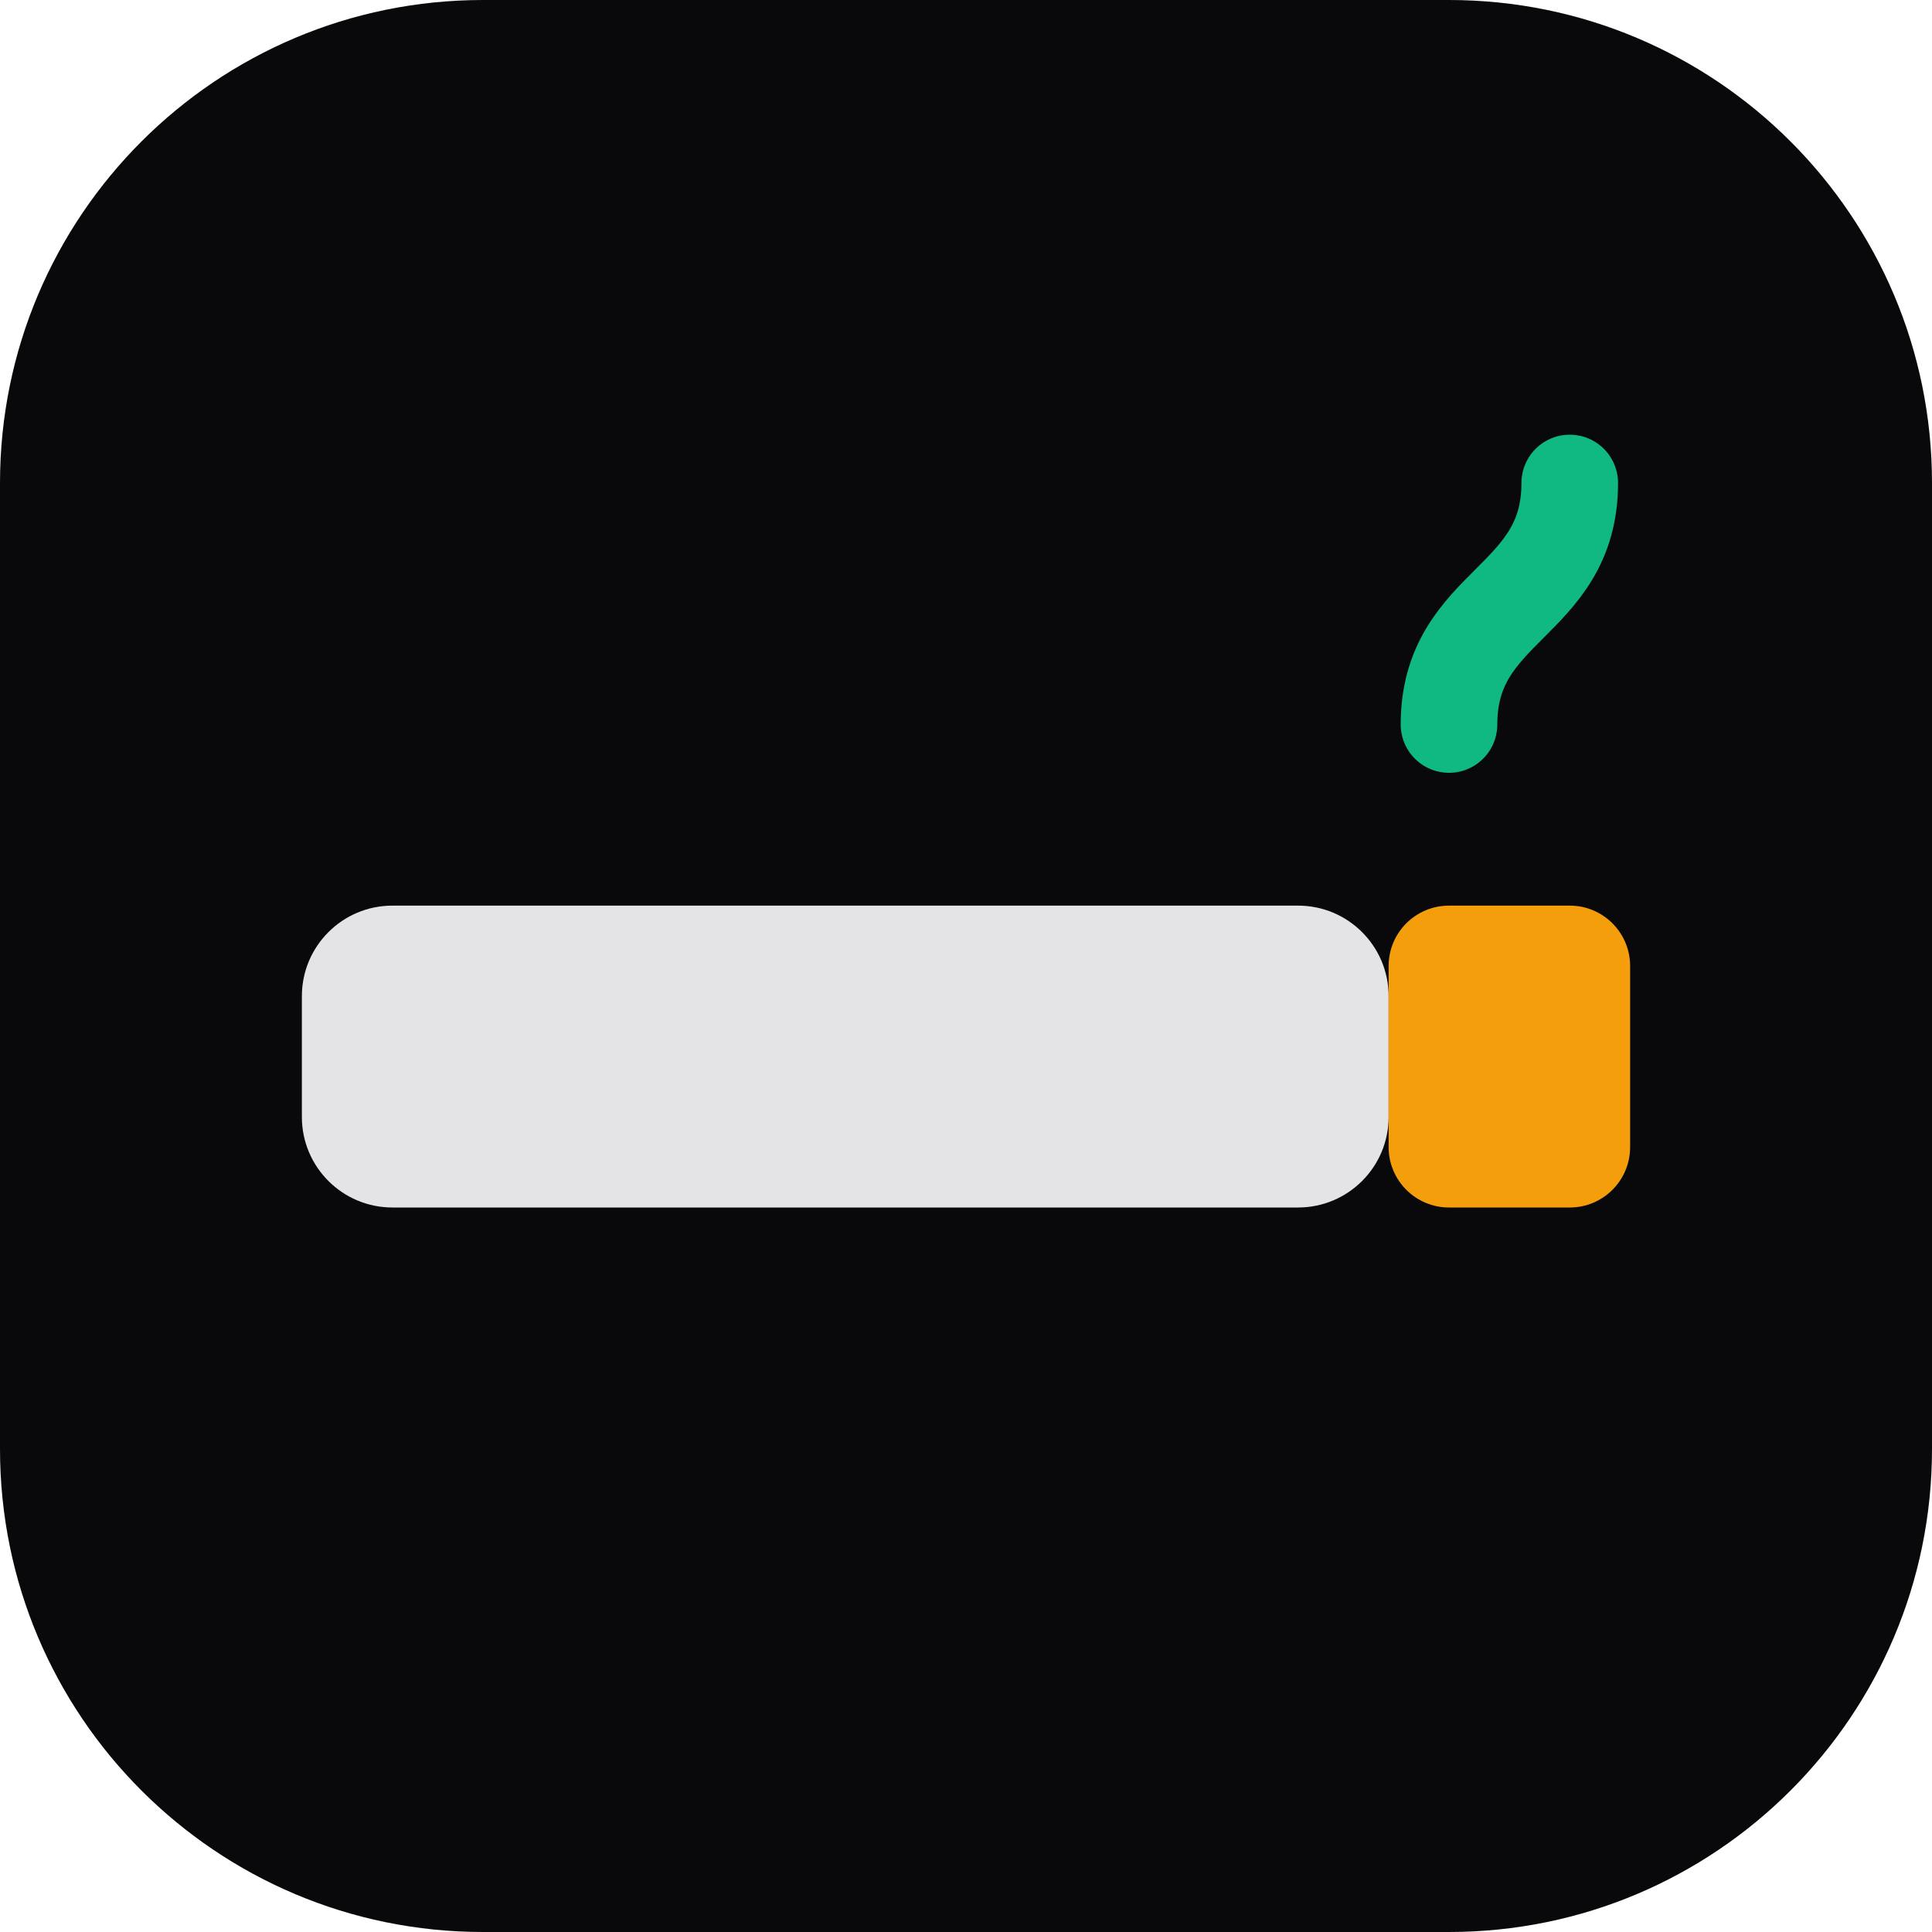
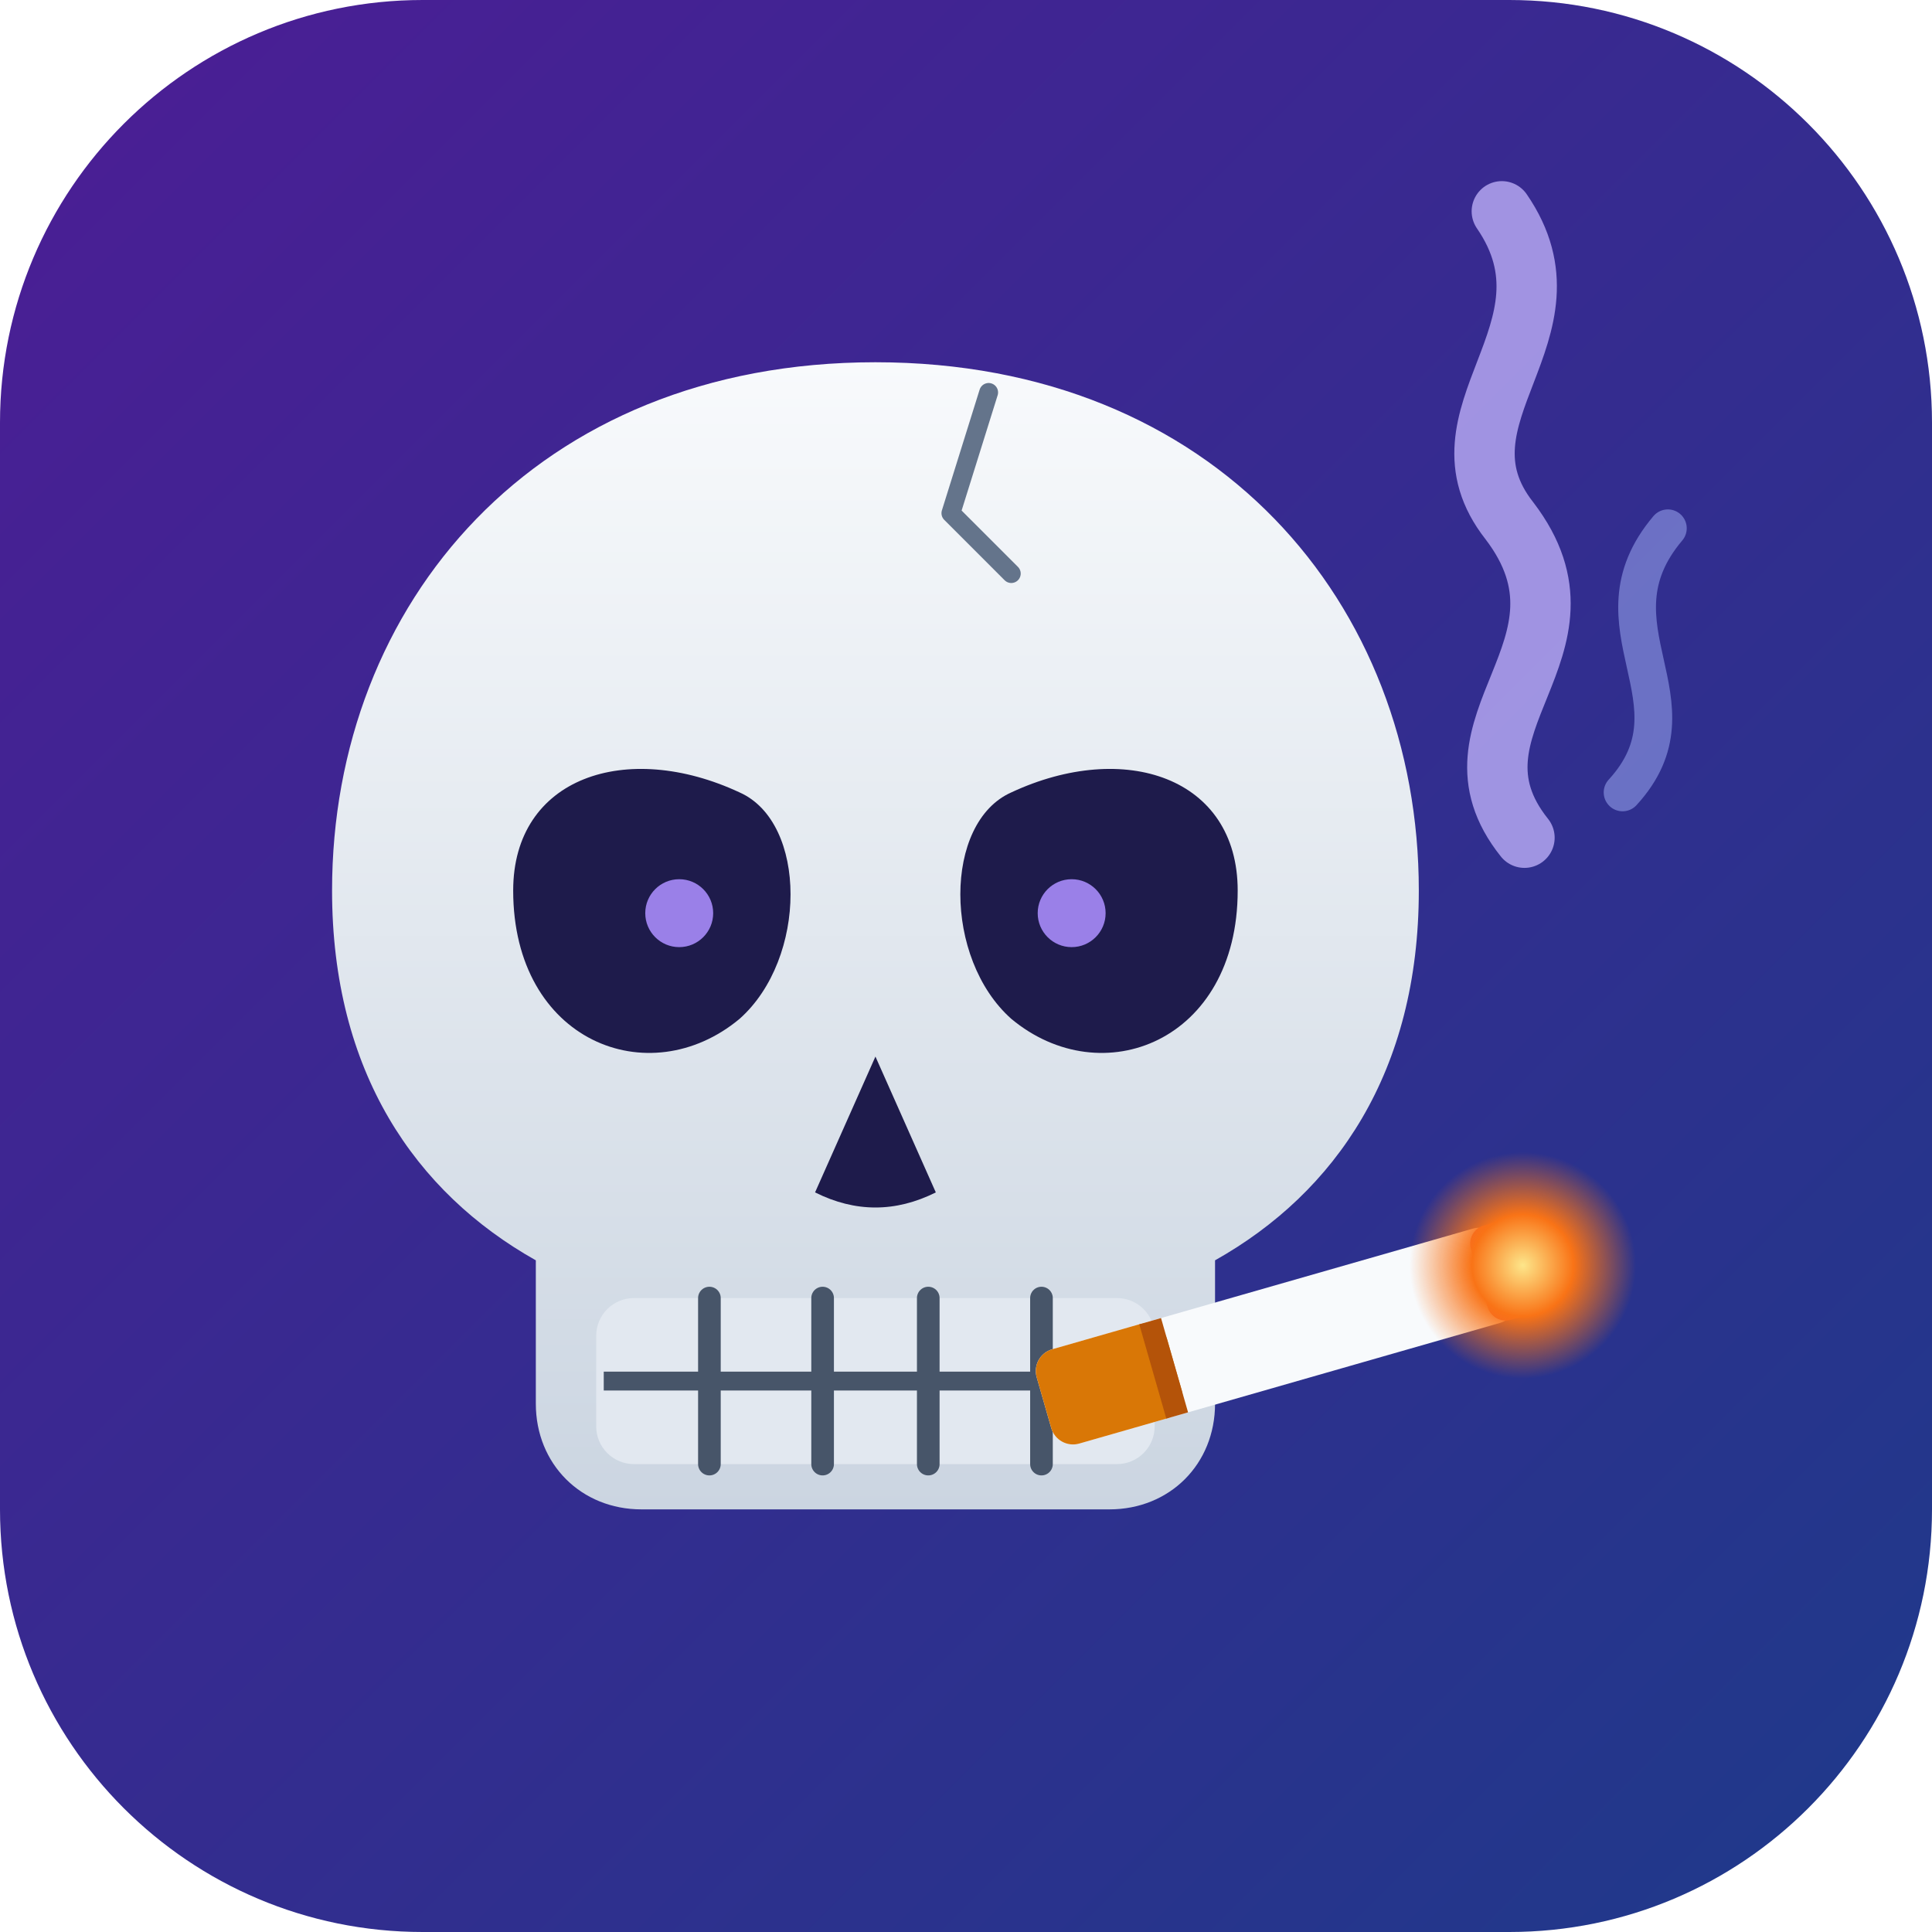
- <svg xmlns="http://www.w3.org/2000/svg" viewBox="0 0 32 32">
-   <rect width="32" height="32" rx="8" fill="#09090b" />
-   <rect x="5" y="15" width="18" height="5" rx="1.5" fill="#e4e4e7" />
-   <rect x="23" y="15" width="4" height="5" rx="1" fill="#f59e0b" />
-   <path d="M24 12c0-2 2-2 2-4" stroke="#10b981" stroke-width="1.6" fill="none" stroke-linecap="round" />
+ <svg xmlns="http://www.w3.org/2000/svg" viewBox="0 0 512 512">
+   <defs>
+     <linearGradient id="bg" x1="0" y1="0" x2="1" y2="1">
+       <stop offset="0" stop-color="#4c1d95" />
+       <stop offset="1" stop-color="#1e3a8a" />
+     </linearGradient>
+     <radialGradient id="ember" cx="0.5" cy="0.5" r="0.5">
+       <stop offset="0" stop-color="#fde68a" />
+       <stop offset="0.45" stop-color="#f97316" />
+       <stop offset="1" stop-color="#f97316" stop-opacity="0" />
+     </radialGradient>
+     <linearGradient id="bone" x1="0" y1="0" x2="0" y2="1">
+       <stop offset="0" stop-color="#f8fafc" />
+       <stop offset="1" stop-color="#cbd5e1" />
+     </linearGradient>
+   </defs>
+   <rect width="512" height="512" rx="112" fill="url(#bg)" />
+   <g>
+     <path d="M404 222 C 380 192 426 172 400 138 C 378 110 420 88 398 56" fill="none" stroke="#c4b5fd" stroke-width="16" stroke-linecap="round" opacity="0.75" />
+     <path d="M430 210 C 452 186 420 166 442 140" fill="none" stroke="#a5b4fc" stroke-width="10" stroke-linecap="round" opacity="0.5" />
+     <path d="M232 96 C 142 96 88 160 88 236 C 88 284 110 316 142 334 L 142 372 C 142 388 154 400 170 400 L 294 400 C 310 400 322 388 322 372 L 322 334 C 354 316 376 284 376 236 C 376 160 322 96 232 96 Z" fill="url(#bone)" />
+     <path d="M262 104 L 252 136 L 268 152" fill="none" stroke="#64748b" stroke-width="5" stroke-linecap="round" stroke-linejoin="round" />
+     <path d="M136 236 C 136 206 166 196 196 210 C 214 218 214 254 196 270 C 172 290 136 276 136 236 Z" fill="#1e1b4b" />
+     <path d="M328 236 C 328 206 298 196 268 210 C 250 218 250 254 268 270 C 292 290 328 276 328 236 Z" fill="#1e1b4b" />
+     <circle cx="180" cy="242" r="9" fill="#a78bfa" opacity="0.9" />
+     <circle cx="284" cy="242" r="9" fill="#a78bfa" opacity="0.9" />
+     <path d="M232 280 L 216 316 Q 232 324 248 316 Z" fill="#1e1b4b" />
+     <rect x="158" y="344" width="148" height="44" rx="10" fill="#e2e8f0" />
+     <path d="M188 344 V 388 M 218 344 V 388 M 246 344 V 388 M 276 344 V 388" stroke="#475569" stroke-width="6" stroke-linecap="round" />
+     <path d="M160 366 H 304" stroke="#475569" stroke-width="5" />
+     <g transform="rotate(-16 286 368)">
+       <rect x="276" y="356" width="128" height="26" rx="6" fill="#f8fafc" />
+       <rect x="276" y="356" width="36" height="26" rx="6" fill="#d97706" />
+       <rect x="306" y="356" width="6" height="26" fill="#b45309" />
+       <rect x="396" y="356" width="14" height="26" rx="5" fill="#ef4444" />
+       <circle cx="408" cy="369" r="30" fill="url(#ember)" />
+     </g>
+   </g>
</svg>
